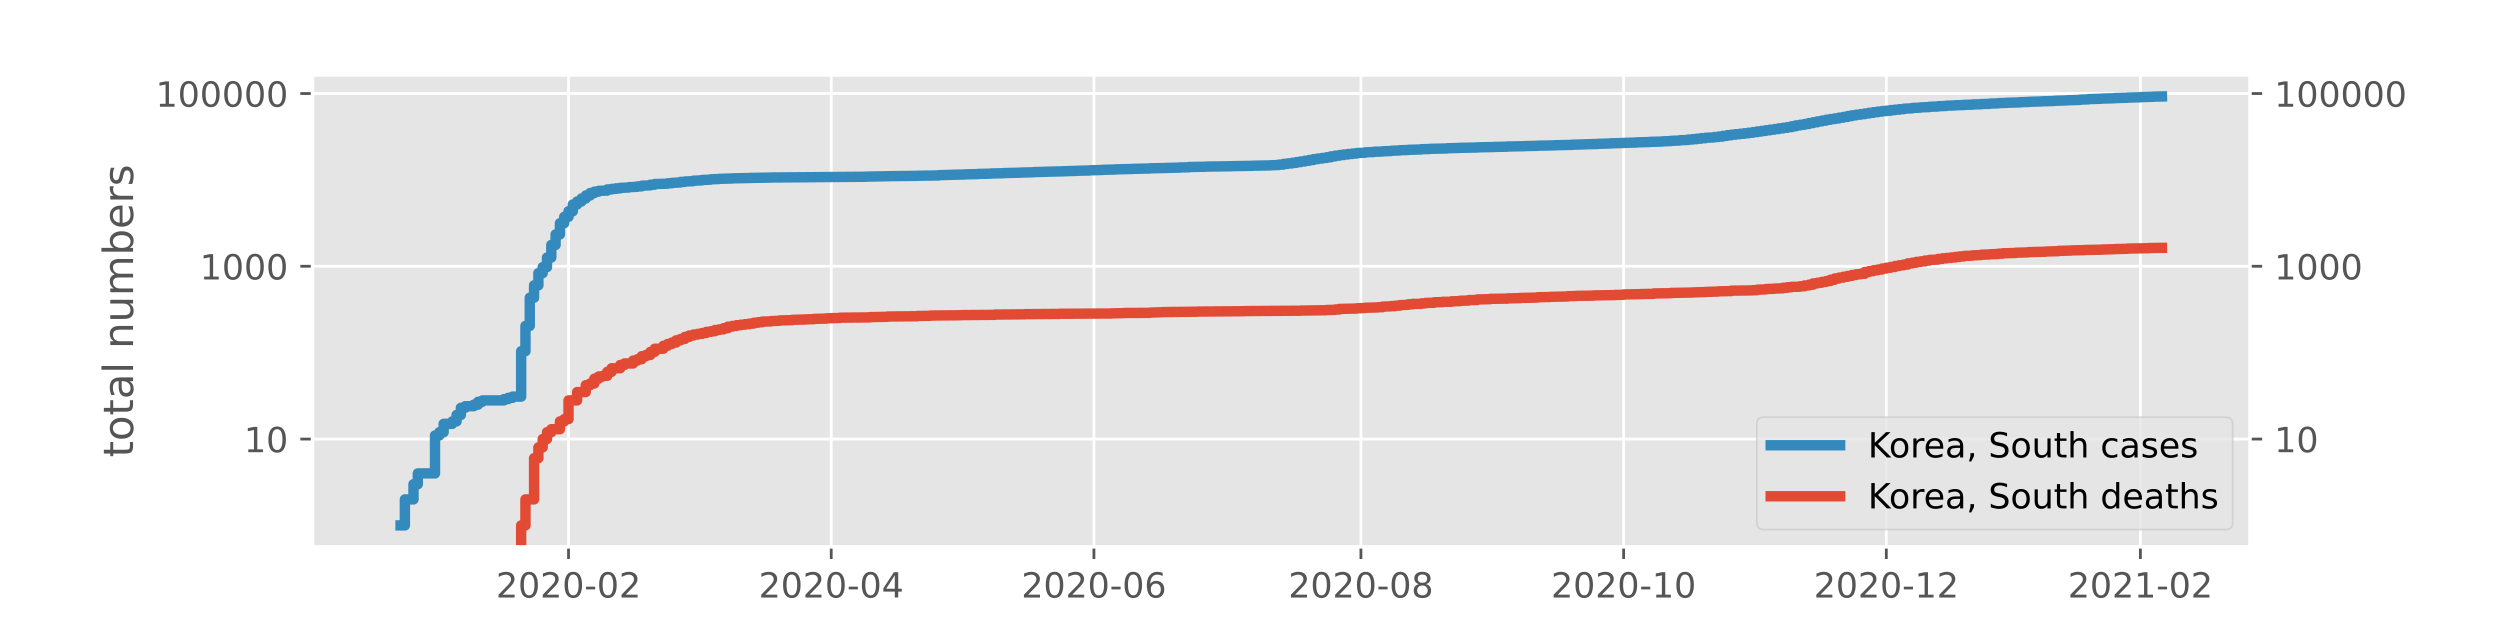
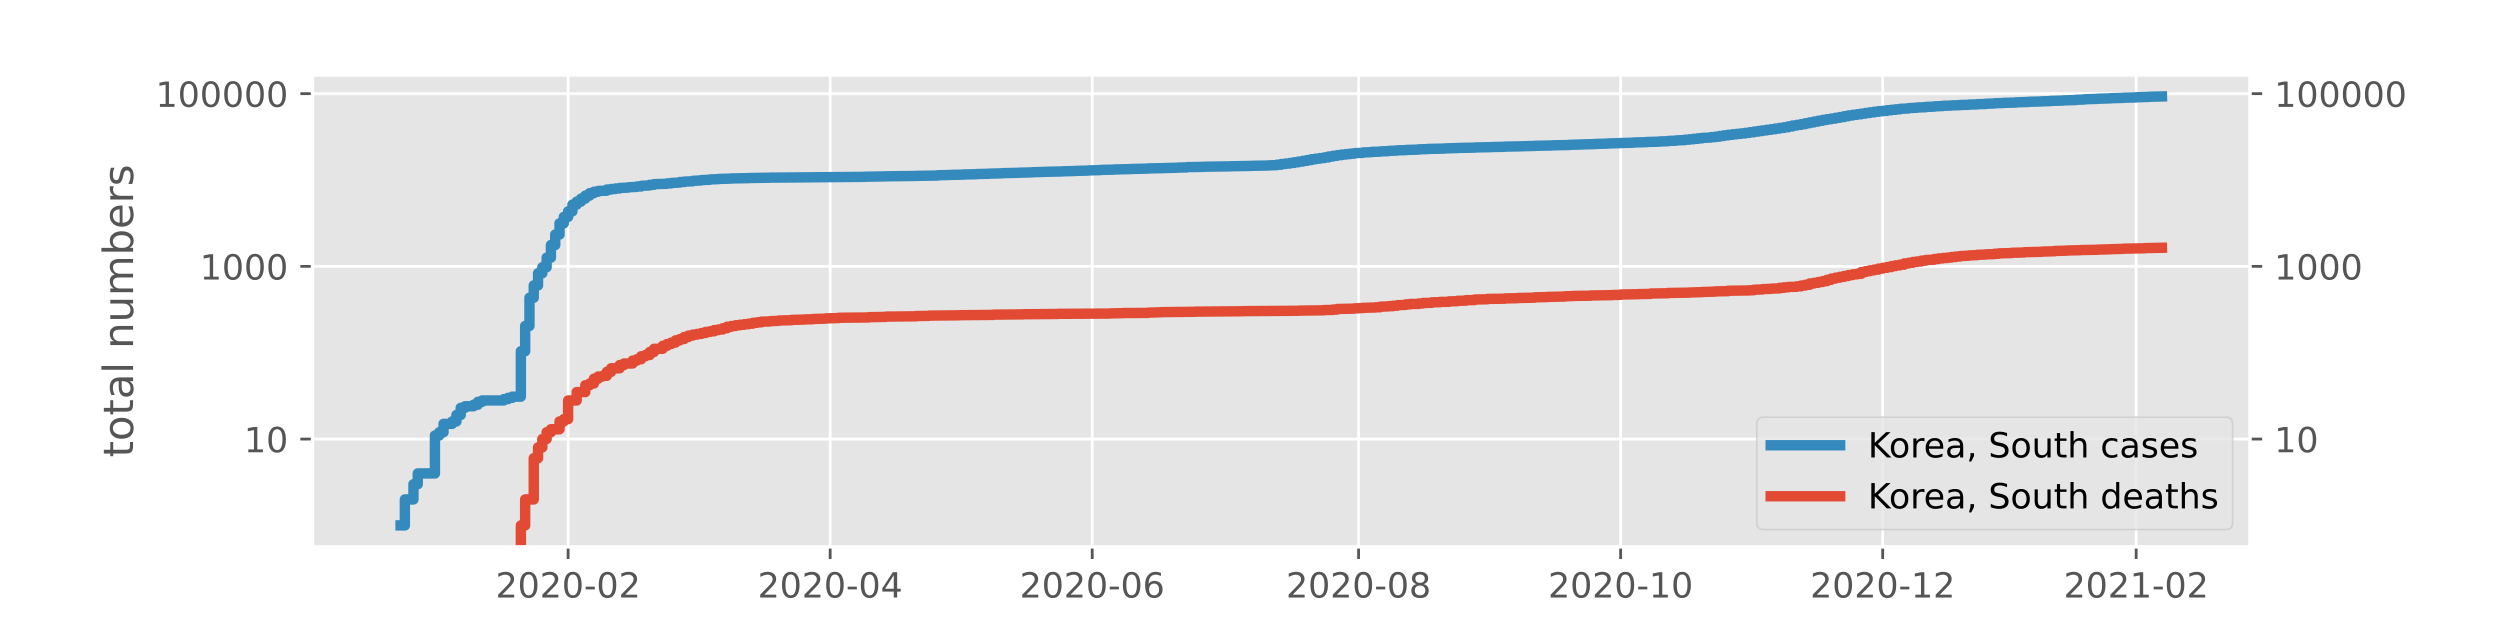
<svg xmlns="http://www.w3.org/2000/svg" xmlns:xlink="http://www.w3.org/1999/xlink" height="180pt" version="1.1" viewBox="0 0 720 180" width="720pt">
  <defs>
    <style type="text/css">*{stroke-linecap:butt;stroke-linejoin:round;}</style>
  </defs>
  <g id="figure_1">
    <g id="patch_1">
      <path d="M 0 180  L 720 180  L 720 0  L 0 0  z " style="fill:#ffffff;" />
    </g>
    <g id="axes_1">
      <g id="patch_2">
        <path d="M 90 157.5  L 648 157.5  L 648 21.6  L 90 21.6  z " style="fill:#e5e5e5;" />
      </g>
      <g id="matplotlib.axis_1">
        <g id="xtick_1">
          <g id="line2d_1">
-             <path clip-path="url(#pc616dcfa86)" d="M 163.734 157.5  L 163.734 21.6  " style="fill:none;stroke:#ffffff;stroke-linecap:square;stroke-width:0.8;" />
+             <path clip-path="url(#p82130aea81)" d="M 163.616 157.5  L 163.616 21.6  " style="fill:none;stroke:#ffffff;stroke-linecap:square;stroke-width:0.8;" />
          </g>
          <g id="line2d_2">
            <defs>
-               <path d="M 0 0  L 0 3.5  " id="m7e8b4477c7" style="stroke:#555555;stroke-width:0.8;" />
+               <path d="M 0 0  L 0 3.5  " id="m819697fede" style="stroke:#555555;stroke-width:0.8;" />
            </defs>
            <g>
-               <use style="fill:#555555;stroke:#555555;stroke-width:0.8;" x="163.734" xlink:href="#m7e8b4477c7" y="157.5" />
+               <use style="fill:#555555;stroke:#555555;stroke-width:0.8;" x="163.616" xlink:href="#m819697fede" y="157.5" />
            </g>
          </g>
          <g id="text_1">
-             <text style="fill:#555555;font-family:DejaVu Sans;font-size:10px;font-stretch:normal;font-style:normal;font-weight:normal;text-anchor:middle;" transform="rotate(-0, 163.7344, 172.0984)" x="163.734" y="172.098">2020-02</text>
+             <text style="fill:#555555;font-family:DejaVu Sans;font-size:10px;font-stretch:normal;font-style:normal;font-weight:normal;text-anchor:middle;" transform="rotate(-0, 163.6164, 172.0984)" x="163.616" y="172.098">2020-02</text>
          </g>
        </g>
        <g id="xtick_2">
          <g id="line2d_3">
-             <path clip-path="url(#pc616dcfa86)" d="M 239.391 157.5  L 239.391 21.6  " style="fill:none;stroke:#ffffff;stroke-linecap:square;stroke-width:0.8;" />
+             <path clip-path="url(#p82130aea81)" d="M 239.089 157.5  L 239.089 21.6  " style="fill:none;stroke:#ffffff;stroke-linecap:square;stroke-width:0.8;" />
          </g>
          <g id="line2d_4">
            <g>
-               <use style="fill:#555555;stroke:#555555;stroke-width:0.8;" x="239.391" xlink:href="#m7e8b4477c7" y="157.5" />
+               <use style="fill:#555555;stroke:#555555;stroke-width:0.8;" x="239.089" xlink:href="#m819697fede" y="157.5" />
            </g>
          </g>
          <g id="text_2">
-             <text style="fill:#555555;font-family:DejaVu Sans;font-size:10px;font-stretch:normal;font-style:normal;font-weight:normal;text-anchor:middle;" transform="rotate(-0, 239.3912, 172.0984)" x="239.391" y="172.098">2020-04</text>
+             <text style="fill:#555555;font-family:DejaVu Sans;font-size:10px;font-stretch:normal;font-style:normal;font-weight:normal;text-anchor:middle;" transform="rotate(-0, 239.0887, 172.0984)" x="239.089" y="172.098">2020-04</text>
          </g>
        </g>
        <g id="xtick_3">
          <g id="line2d_5">
-             <path clip-path="url(#pc616dcfa86)" d="M 315.048 157.5  L 315.048 21.6  " style="fill:none;stroke:#ffffff;stroke-linecap:square;stroke-width:0.8;" />
+             <path clip-path="url(#p82130aea81)" d="M 314.561 157.5  L 314.561 21.6  " style="fill:none;stroke:#ffffff;stroke-linecap:square;stroke-width:0.8;" />
          </g>
          <g id="line2d_6">
            <g>
-               <use style="fill:#555555;stroke:#555555;stroke-width:0.8;" x="315.048" xlink:href="#m7e8b4477c7" y="157.5" />
+               <use style="fill:#555555;stroke:#555555;stroke-width:0.8;" x="314.561" xlink:href="#m819697fede" y="157.5" />
            </g>
          </g>
          <g id="text_3">
-             <text style="fill:#555555;font-family:DejaVu Sans;font-size:10px;font-stretch:normal;font-style:normal;font-weight:normal;text-anchor:middle;" transform="rotate(-0, 315.048, 172.0984)" x="315.048" y="172.098">2020-06</text>
+             <text style="fill:#555555;font-family:DejaVu Sans;font-size:10px;font-stretch:normal;font-style:normal;font-weight:normal;text-anchor:middle;" transform="rotate(-0, 314.561, 172.0984)" x="314.561" y="172.098">2020-06</text>
          </g>
        </g>
        <g id="xtick_4">
          <g id="line2d_7">
-             <path clip-path="url(#pc616dcfa86)" d="M 391.945 157.5  L 391.945 21.6  " style="fill:none;stroke:#ffffff;stroke-linecap:square;stroke-width:0.8;" />
+             <path clip-path="url(#p82130aea81)" d="M 391.271 157.5  L 391.271 21.6  " style="fill:none;stroke:#ffffff;stroke-linecap:square;stroke-width:0.8;" />
          </g>
          <g id="line2d_8">
            <g>
-               <use style="fill:#555555;stroke:#555555;stroke-width:0.8;" x="391.945" xlink:href="#m7e8b4477c7" y="157.5" />
+               <use style="fill:#555555;stroke:#555555;stroke-width:0.8;" x="391.271" xlink:href="#m819697fede" y="157.5" />
            </g>
          </g>
          <g id="text_4">
-             <text style="fill:#555555;font-family:DejaVu Sans;font-size:10px;font-stretch:normal;font-style:normal;font-weight:normal;text-anchor:middle;" transform="rotate(-0, 391.9451, 172.0984)" x="391.945" y="172.098">2020-08</text>
+             <text style="fill:#555555;font-family:DejaVu Sans;font-size:10px;font-stretch:normal;font-style:normal;font-weight:normal;text-anchor:middle;" transform="rotate(-0, 391.2705, 172.0984)" x="391.271" y="172.098">2020-08</text>
          </g>
        </g>
        <g id="xtick_5">
          <g id="line2d_9">
-             <path clip-path="url(#pc616dcfa86)" d="M 467.602 157.5  L 467.602 21.6  " style="fill:none;stroke:#ffffff;stroke-linecap:square;stroke-width:0.8;" />
+             <path clip-path="url(#p82130aea81)" d="M 466.743 157.5  L 466.743 21.6  " style="fill:none;stroke:#ffffff;stroke-linecap:square;stroke-width:0.8;" />
          </g>
          <g id="line2d_10">
            <g>
-               <use style="fill:#555555;stroke:#555555;stroke-width:0.8;" x="467.602" xlink:href="#m7e8b4477c7" y="157.5" />
+               <use style="fill:#555555;stroke:#555555;stroke-width:0.8;" x="466.743" xlink:href="#m819697fede" y="157.5" />
            </g>
          </g>
          <g id="text_5">
-             <text style="fill:#555555;font-family:DejaVu Sans;font-size:10px;font-stretch:normal;font-style:normal;font-weight:normal;text-anchor:middle;" transform="rotate(-0, 467.6019, 172.0984)" x="467.602" y="172.098">2020-10</text>
+             <text style="fill:#555555;font-family:DejaVu Sans;font-size:10px;font-stretch:normal;font-style:normal;font-weight:normal;text-anchor:middle;" transform="rotate(-0, 466.7428, 172.0984)" x="466.743" y="172.098">2020-10</text>
          </g>
        </g>
        <g id="xtick_6">
          <g id="line2d_11">
-             <path clip-path="url(#pc616dcfa86)" d="M 543.259 157.5  L 543.259 21.6  " style="fill:none;stroke:#ffffff;stroke-linecap:square;stroke-width:0.8;" />
+             <path clip-path="url(#p82130aea81)" d="M 542.215 157.5  L 542.215 21.6  " style="fill:none;stroke:#ffffff;stroke-linecap:square;stroke-width:0.8;" />
          </g>
          <g id="line2d_12">
            <g>
-               <use style="fill:#555555;stroke:#555555;stroke-width:0.8;" x="543.259" xlink:href="#m7e8b4477c7" y="157.5" />
+               <use style="fill:#555555;stroke:#555555;stroke-width:0.8;" x="542.215" xlink:href="#m819697fede" y="157.5" />
            </g>
          </g>
          <g id="text_6">
-             <text style="fill:#555555;font-family:DejaVu Sans;font-size:10px;font-stretch:normal;font-style:normal;font-weight:normal;text-anchor:middle;" transform="rotate(-0, 543.2587, 172.0984)" x="543.259" y="172.098">2020-12</text>
+             <text style="fill:#555555;font-family:DejaVu Sans;font-size:10px;font-stretch:normal;font-style:normal;font-weight:normal;text-anchor:middle;" transform="rotate(-0, 542.2151, 172.0984)" x="542.215" y="172.098">2020-12</text>
          </g>
        </g>
        <g id="xtick_7">
          <g id="line2d_13">
-             <path clip-path="url(#pc616dcfa86)" d="M 616.435 157.5  L 616.435 21.6  " style="fill:none;stroke:#ffffff;stroke-linecap:square;stroke-width:0.8;" />
+             <path clip-path="url(#p82130aea81)" d="M 615.213 157.5  L 615.213 21.6  " style="fill:none;stroke:#ffffff;stroke-linecap:square;stroke-width:0.8;" />
          </g>
          <g id="line2d_14">
            <g>
-               <use style="fill:#555555;stroke:#555555;stroke-width:0.8;" x="616.435" xlink:href="#m7e8b4477c7" y="157.5" />
+               <use style="fill:#555555;stroke:#555555;stroke-width:0.8;" x="615.213" xlink:href="#m819697fede" y="157.5" />
            </g>
          </g>
          <g id="text_7">
-             <text style="fill:#555555;font-family:DejaVu Sans;font-size:10px;font-stretch:normal;font-style:normal;font-weight:normal;text-anchor:middle;" transform="rotate(-0, 616.435, 172.0984)" x="616.435" y="172.098">2021-02</text>
+             <text style="fill:#555555;font-family:DejaVu Sans;font-size:10px;font-stretch:normal;font-style:normal;font-weight:normal;text-anchor:middle;" transform="rotate(-0, 615.2129, 172.0984)" x="615.213" y="172.098">2021-02</text>
          </g>
        </g>
      </g>
      <g id="matplotlib.axis_2">
        <g id="ytick_1">
          <g id="line2d_15">
-             <path clip-path="url(#pc616dcfa86)" d="M 90 126.444  L 648 126.444  " style="fill:none;stroke:#ffffff;stroke-linecap:square;stroke-width:0.8;" />
+             <path clip-path="url(#p82130aea81)" d="M 90 126.453  L 648 126.453  " style="fill:none;stroke:#ffffff;stroke-linecap:square;stroke-width:0.8;" />
          </g>
          <g id="line2d_16">
            <defs>
-               <path d="M 0 0  L -3.5 0  " id="m5e02fee930" style="stroke:#555555;stroke-width:0.8;" />
+               <path d="M 0 0  L -3.5 0  " id="mba23f3f1dc" style="stroke:#555555;stroke-width:0.8;" />
            </defs>
            <g>
-               <use style="fill:#555555;stroke:#555555;stroke-width:0.8;" x="90" xlink:href="#m5e02fee930" y="126.444" />
+               <use style="fill:#555555;stroke:#555555;stroke-width:0.8;" x="90" xlink:href="#mba23f3f1dc" y="126.453" />
            </g>
          </g>
          <g id="line2d_17">
            <defs>
-               <path d="M 0 0  L 3.5 0  " id="m6aad19f8a7" style="stroke:#555555;stroke-width:0.8;" />
+               <path d="M 0 0  L 3.5 0  " id="maa4dfa8a44" style="stroke:#555555;stroke-width:0.8;" />
            </defs>
            <g>
-               <use style="fill:#555555;stroke:#555555;stroke-width:0.8;" x="648" xlink:href="#m6aad19f8a7" y="126.444" />
+               <use style="fill:#555555;stroke:#555555;stroke-width:0.8;" x="648" xlink:href="#maa4dfa8a44" y="126.453" />
            </g>
          </g>
          <g id="text_8">
-             <text style="fill:#555555;font-family:DejaVu Sans;font-size:10px;font-stretch:normal;font-style:normal;font-weight:normal;text-anchor:end;" transform="rotate(-0, 83, 130.2437)" x="83" y="130.244">10</text>
+             <text style="fill:#555555;font-family:DejaVu Sans;font-size:10px;font-stretch:normal;font-style:normal;font-weight:normal;text-anchor:end;" transform="rotate(-0, 83, 130.2518)" x="83" y="130.252">10</text>
          </g>
          <g id="text_9">
-             <text style="fill:#555555;font-family:DejaVu Sans;font-size:10px;font-stretch:normal;font-style:normal;font-weight:normal;text-anchor:start;" transform="rotate(-0, 655, 130.2437)" x="655" y="130.244">10</text>
+             <text style="fill:#555555;font-family:DejaVu Sans;font-size:10px;font-stretch:normal;font-style:normal;font-weight:normal;text-anchor:start;" transform="rotate(-0, 655, 130.2518)" x="655" y="130.252">10</text>
          </g>
        </g>
        <g id="ytick_2">
          <g id="line2d_18">
-             <path clip-path="url(#pc616dcfa86)" d="M 90 76.688  L 648 76.688  " style="fill:none;stroke:#ffffff;stroke-linecap:square;stroke-width:0.8;" />
+             <path clip-path="url(#p82130aea81)" d="M 90 76.712  L 648 76.712  " style="fill:none;stroke:#ffffff;stroke-linecap:square;stroke-width:0.8;" />
          </g>
          <g id="line2d_19">
            <g>
-               <use style="fill:#555555;stroke:#555555;stroke-width:0.8;" x="90" xlink:href="#m5e02fee930" y="76.688" />
+               <use style="fill:#555555;stroke:#555555;stroke-width:0.8;" x="90" xlink:href="#mba23f3f1dc" y="76.712" />
            </g>
          </g>
          <g id="line2d_20">
            <g>
-               <use style="fill:#555555;stroke:#555555;stroke-width:0.8;" x="648" xlink:href="#m6aad19f8a7" y="76.688" />
+               <use style="fill:#555555;stroke:#555555;stroke-width:0.8;" x="648" xlink:href="#maa4dfa8a44" y="76.712" />
            </g>
          </g>
          <g id="text_10">
-             <text style="fill:#555555;font-family:DejaVu Sans;font-size:10px;font-stretch:normal;font-style:normal;font-weight:normal;text-anchor:end;" transform="rotate(-0, 83, 80.48724)" x="83" y="80.487">1000</text>
+             <text style="fill:#555555;font-family:DejaVu Sans;font-size:10px;font-stretch:normal;font-style:normal;font-weight:normal;text-anchor:end;" transform="rotate(-0, 83, 80.51161)" x="83" y="80.512">1000</text>
          </g>
          <g id="text_11">
-             <text style="fill:#555555;font-family:DejaVu Sans;font-size:10px;font-stretch:normal;font-style:normal;font-weight:normal;text-anchor:start;" transform="rotate(-0, 655, 80.48724)" x="655" y="80.487">1000</text>
+             <text style="fill:#555555;font-family:DejaVu Sans;font-size:10px;font-stretch:normal;font-style:normal;font-weight:normal;text-anchor:start;" transform="rotate(-0, 655, 80.51161)" x="655" y="80.512">1000</text>
          </g>
        </g>
        <g id="ytick_3">
          <g id="line2d_21">
-             <path clip-path="url(#pc616dcfa86)" d="M 90 26.932  L 648 26.932  " style="fill:none;stroke:#ffffff;stroke-linecap:square;stroke-width:0.8;" />
+             <path clip-path="url(#p82130aea81)" d="M 90 26.972  L 648 26.972  " style="fill:none;stroke:#ffffff;stroke-linecap:square;stroke-width:0.8;" />
          </g>
          <g id="line2d_22">
            <g>
-               <use style="fill:#555555;stroke:#555555;stroke-width:0.8;" x="90" xlink:href="#m5e02fee930" y="26.932" />
+               <use style="fill:#555555;stroke:#555555;stroke-width:0.8;" x="90" xlink:href="#mba23f3f1dc" y="26.972" />
            </g>
          </g>
          <g id="line2d_23">
            <g>
-               <use style="fill:#555555;stroke:#555555;stroke-width:0.8;" x="648" xlink:href="#m6aad19f8a7" y="26.932" />
+               <use style="fill:#555555;stroke:#555555;stroke-width:0.8;" x="648" xlink:href="#maa4dfa8a44" y="26.972" />
            </g>
          </g>
          <g id="text_12">
-             <text style="fill:#555555;font-family:DejaVu Sans;font-size:10px;font-stretch:normal;font-style:normal;font-weight:normal;text-anchor:end;" transform="rotate(-0, 83, 30.73077)" x="83" y="30.731">100000</text>
+             <text style="fill:#555555;font-family:DejaVu Sans;font-size:10px;font-stretch:normal;font-style:normal;font-weight:normal;text-anchor:end;" transform="rotate(-0, 83, 30.77138)" x="83" y="30.771">100000</text>
          </g>
          <g id="text_13">
-             <text style="fill:#555555;font-family:DejaVu Sans;font-size:10px;font-stretch:normal;font-style:normal;font-weight:normal;text-anchor:start;" transform="rotate(-0, 655, 30.73077)" x="655" y="30.731">100000</text>
+             <text style="fill:#555555;font-family:DejaVu Sans;font-size:10px;font-stretch:normal;font-style:normal;font-weight:normal;text-anchor:start;" transform="rotate(-0, 655, 30.77138)" x="655" y="30.771">100000</text>
          </g>
        </g>
        <g id="text_14">
          <text style="fill:#555555;font-family:DejaVu Sans;font-size:12px;font-stretch:normal;font-style:normal;font-weight:normal;text-anchor:middle;" transform="rotate(-90, 38.32937, 89.55)" x="38.329" y="89.55">total numbers</text>
        </g>
      </g>
      <g id="line2d_24">
-         <path clip-path="url(#pc616dcfa86)" d="M 115.364 151.323  L 116.604 151.323  L 116.604 143.834  L 119.084 143.834  L 119.084 139.453  L 120.325 139.453  L 120.325 136.345  L 125.286 136.345  L 125.286 125.415  L 126.526 125.415  L 126.526 124.475  L 127.766 124.475  L 127.766 122.064  L 130.247 122.064  L 130.247 121.366  L 131.487 121.366  L 131.487 119.51  L 132.727 119.51  L 132.727 117.445  L 133.968 117.445  L 133.968 116.986  L 136.448 116.986  L 136.448 116.544  L 137.689 116.544  L 137.689 115.713  L 138.929 115.713  L 138.929 115.32  L 145.13 115.32  L 145.13 114.941  L 146.371 114.941  L 146.371 114.575  L 147.611 114.575  L 147.611 114.22  L 150.091 114.22  L 150.091 101.142  L 151.332 101.142  L 151.332 93.863  L 152.572 93.863  L 152.572 85.732  L 153.812 85.732  L 153.812 82.171  L 155.052 82.171  L 155.052 78.662  L 156.293 78.662  L 156.293 76.939  L 157.533 76.939  L 157.533 74.182  L 158.773 74.182  L 158.773 70.543  L 160.014 70.543  L 160.014 67.516  L 161.254 67.516  L 161.254 64.291  L 162.494 64.291  L 162.494 62.448  L 163.734 62.448  L 163.734 60.841  L 164.975 60.841  L 164.975 58.904  L 166.215 58.904  L 166.215 58.034  L 167.455 58.034  L 167.455 57.172  L 168.695 57.172  L 168.695 56.311  L 169.936 56.311  L 169.936 55.6  L 171.176 55.6  L 171.176 55.189  L 172.416 55.189  L 172.416 54.95  L 174.897 54.899  L 174.897 54.557  L 176.137 54.557  L 176.137 54.399  L 177.377 54.399  L 177.377 54.249  L 178.618 54.249  L 178.618 54.105  L 181.098 54.004  L 181.098 53.907  L 183.579 53.797  L 183.579 53.677  L 184.819 53.677  L 184.819 53.483  L 187.3 53.374  L 187.3 53.192  L 188.54 53.192  L 188.54 52.995  L 192.261 52.904  L 192.261 52.785  L 193.501 52.785  L 193.501 52.663  L 195.982 52.557  L 195.982 52.389  L 197.222 52.389  L 197.222 52.27  L 199.702 52.182  L 199.702 52.044  L 202.183 51.933  L 202.183 51.836  L 204.663 51.743  L 204.663 51.643  L 207.144 51.557  L 207.144 51.507  L 210.865 51.403  L 210.865 51.362  L 215.826 51.27  L 215.826 51.245  L 222.027 51.145  L 222.027 51.126  L 235.67 51.017  L 235.67 51.013  L 249.313 50.904  L 249.313 50.87  L 255.515 50.762  L 255.515 50.744  L 264.197 50.641  L 264.197 50.619  L 270.398 50.523  L 270.398 50.447  L 274.119 50.355  L 274.119 50.33  L 277.84 50.261  L 277.84 50.216  L 281.561 50.143  L 281.561 50.096  L 285.281 50.009  L 285.281 49.974  L 289.002 49.888  L 289.002 49.837  L 293.963 49.731  L 293.963 49.701  L 297.684 49.611  L 297.684 49.568  L 301.405 49.467  L 301.405 49.453  L 306.366 49.345  L 306.366 49.311  L 310.087 49.215  L 310.087 49.179  L 313.808 49.1  L 313.808 49.055  L 317.529 48.95  L 317.529 48.9  L 321.249 48.826  L 321.249 48.774  L 326.21 48.669  L 326.21 48.634  L 331.172 48.527  L 331.172 48.478  L 336.133 48.373  L 336.133 48.353  L 339.854 48.268  L 339.854 48.222  L 342.334 48.191  L 342.334 48.104  L 347.295 48.019  L 347.295 47.982  L 354.737 47.878  L 354.737 47.853  L 360.938 47.749  L 360.938 47.722  L 365.899 47.637  L 365.899 47.596  L 368.38 47.521  L 368.38 47.401  L 369.62 47.401  L 369.62 47.202  L 370.86 47.202  L 370.86 47.064  L 372.101 47.064  L 372.101 46.894  L 373.341 46.894  L 373.341 46.693  L 374.581 46.693  L 374.581 46.5  L 375.822 46.5  L 375.822 46.288  L 377.062 46.288  L 377.062 46.075  L 378.302 46.075  L 378.302 45.826  L 379.542 45.826  L 379.542 45.662  L 380.783 45.662  L 380.783 45.492  L 382.023 45.492  L 382.023 45.301  L 383.263 45.301  L 383.263 45.043  L 384.503 45.043  L 384.503 44.831  L 385.744 44.831  L 385.744 44.65  L 386.984 44.65  L 386.984 44.485  L 388.224 44.485  L 388.224 44.349  L 389.465 44.349  L 389.465 44.223  L 390.705 44.223  L 390.705 44.081  L 393.185 43.978  L 393.185 43.875  L 395.666 43.788  L 395.666 43.703  L 398.146 43.642  L 398.146 43.574  L 400.627 43.495  L 400.627 43.418  L 403.108 43.331  L 403.108 43.264  L 405.588 43.205  L 405.588 43.152  L 409.309 43.046  L 409.309 42.973  L 411.79 42.913  L 411.79 42.861  L 416.751 42.761  L 416.751 42.71  L 420.471 42.599  L 420.471 42.571  L 425.433 42.487  L 425.433 42.436  L 430.394 42.339  L 430.394 42.31  L 434.114 42.244  L 434.114 42.193  L 439.076 42.107  L 439.076 42.081  L 442.796 41.994  L 442.796 41.958  L 447.758 41.863  L 447.758 41.824  L 452.719 41.728  L 452.719 41.678  L 456.439 41.58  L 456.439 41.554  L 460.16 41.468  L 460.16 41.425  L 463.881 41.327  L 463.881 41.276  L 467.602 41.186  L 467.602 41.156  L 471.323 41.058  L 471.323 41  L 475.044 40.909  L 475.044 40.859  L 478.764 40.763  L 478.764 40.708  L 481.245 40.634  L 481.245 40.556  L 483.725 40.477  L 483.725 40.393  L 486.206 40.307  L 486.206 40.191  L 487.446 40.191  L 487.446 40.065  L 488.687 40.065  L 488.687 39.934  L 489.927 39.934  L 489.927 39.796  L 491.167 39.796  L 491.167 39.679  L 493.648 39.584  L 493.648 39.463  L 494.888 39.463  L 494.888 39.332  L 496.128 39.332  L 496.128 39.136  L 497.369 39.136  L 497.369 38.947  L 498.609 38.947  L 498.609 38.788  L 499.849 38.788  L 499.849 38.644  L 501.089 38.644  L 501.089 38.524  L 502.33 38.524  L 502.33 38.382  L 503.57 38.382  L 503.57 38.224  L 504.81 38.224  L 504.81 38.059  L 506.05 38.059  L 506.05 37.871  L 507.291 37.871  L 507.291 37.699  L 508.531 37.699  L 508.531 37.516  L 509.771 37.516  L 509.771 37.34  L 511.012 37.34  L 511.012 37.173  L 512.252 37.173  L 512.252 36.986  L 513.492 36.986  L 513.492 36.805  L 514.732 36.805  L 514.732 36.621  L 515.973 36.621  L 515.973 36.373  L 517.213 36.373  L 517.213 36.109  L 518.453 36.109  L 518.453 35.929  L 519.693 35.929  L 519.693 35.713  L 520.934 35.713  L 520.934 35.453  L 522.174 35.453  L 522.174 35.216  L 523.414 35.216  L 523.414 34.971  L 524.655 34.971  L 524.655 34.734  L 525.895 34.734  L 525.895 34.493  L 527.135 34.493  L 527.135 34.294  L 528.375 34.294  L 528.375 34.11  L 529.616 34.11  L 529.616 33.883  L 530.856 33.883  L 530.856 33.683  L 532.096 33.683  L 532.096 33.436  L 533.337 33.436  L 533.337 33.215  L 534.577 33.215  L 534.577 33.029  L 535.817 33.029  L 535.817 32.877  L 537.057 32.877  L 537.057 32.683  L 538.298 32.683  L 538.298 32.492  L 539.538 32.492  L 539.538 32.318  L 540.778 32.318  L 540.778 32.137  L 542.018 32.137  L 542.018 31.994  L 543.259 31.994  L 543.259 31.882  L 544.499 31.882  L 544.499 31.709  L 545.739 31.709  L 545.739 31.589  L 546.98 31.589  L 546.98 31.451  L 548.22 31.451  L 548.22 31.309  L 550.7 31.201  L 550.7 31.099  L 553.181 30.993  L 553.181 30.923  L 555.661 30.839  L 555.661 30.753  L 558.142 30.673  L 558.142 30.595  L 560.623 30.508  L 560.623 30.43  L 563.103 30.372  L 563.103 30.315  L 565.584 30.255  L 565.584 30.197  L 568.064 30.147  L 568.064 30.084  L 570.545 30.028  L 570.545 29.965  L 573.025 29.914  L 573.025 29.836  L 575.506 29.766  L 575.506 29.7  L 577.986 29.637  L 577.986 29.588  L 581.707 29.5  L 581.707 29.436  L 584.188 29.375  L 584.188 29.325  L 587.909 29.222  L 587.909 29.184  L 591.629 29.085  L 591.629 29.019  L 595.35 28.919  L 595.35 28.877  L 599.071 28.774  L 599.071 28.694  L 601.552 28.616  L 601.552 28.545  L 605.273 28.437  L 605.273 28.396  L 608.993 28.298  L 608.993 28.25  L 612.714 28.152  L 612.714 28.109  L 616.435 28.025  L 616.435 27.972  L 620.156 27.875  L 620.156 27.826  L 622.636 27.777  L 622.636 27.777  " style="fill:none;stroke:#348abd;stroke-linecap:square;stroke-width:3;" />
+         <path clip-path="url(#p82130aea81)" d="M 115.364 151.323  L 116.601 151.323  L 116.601 143.836  L 119.075 143.836  L 119.075 139.457  L 120.313 139.457  L 120.313 136.349  L 125.262 136.349  L 125.262 125.423  L 126.499 125.423  L 126.499 124.483  L 127.736 124.483  L 127.736 122.073  L 130.211 122.073  L 130.211 121.376  L 131.448 121.376  L 131.448 119.52  L 132.685 119.52  L 132.685 117.456  L 133.922 117.456  L 133.922 116.997  L 136.397 116.997  L 136.397 116.556  L 137.634 116.556  L 137.634 115.725  L 138.871 115.725  L 138.871 115.332  L 145.058 115.332  L 145.058 114.953  L 146.295 114.953  L 146.295 114.587  L 147.532 114.587  L 147.532 114.232  L 150.007 114.232  L 150.007 101.159  L 151.244 101.159  L 151.244 93.882  L 152.481 93.882  L 152.481 85.753  L 153.718 85.753  L 153.718 82.194  L 154.956 82.194  L 154.956 78.686  L 156.193 78.686  L 156.193 76.964  L 157.43 76.964  L 157.43 74.208  L 158.667 74.208  L 158.667 70.57  L 159.905 70.57  L 159.905 67.544  L 161.142 67.544  L 161.142 64.319  L 162.379 64.319  L 162.379 62.477  L 163.616 62.477  L 163.616 60.87  L 164.854 60.87  L 164.854 58.934  L 166.091 58.934  L 166.091 58.064  L 167.328 58.064  L 167.328 57.202  L 168.565 57.202  L 168.565 56.342  L 169.803 56.342  L 169.803 55.632  L 171.04 55.632  L 171.04 55.221  L 172.277 55.221  L 172.277 54.981  L 174.752 54.931  L 174.752 54.588  L 175.989 54.588  L 175.989 54.431  L 177.226 54.431  L 177.226 54.281  L 178.463 54.281  L 178.463 54.137  L 180.938 54.036  L 180.938 53.938  L 183.412 53.829  L 183.412 53.709  L 184.65 53.709  L 184.65 53.515  L 187.124 53.406  L 187.124 53.224  L 188.361 53.224  L 188.361 53.027  L 192.073 52.936  L 192.073 52.817  L 193.31 52.817  L 193.31 52.695  L 195.785 52.589  L 195.785 52.421  L 197.022 52.421  L 197.022 52.302  L 199.497 52.215  L 199.497 52.076  L 201.971 51.965  L 201.971 51.868  L 204.446 51.776  L 204.446 51.675  L 206.92 51.589  L 206.92 51.54  L 210.632 51.435  L 210.632 51.395  L 215.581 51.303  L 215.581 51.277  L 221.767 51.177  L 221.767 51.159  L 235.377 51.05  L 235.377 51.046  L 248.987 50.937  L 248.987 50.903  L 255.173 50.795  L 255.173 50.777  L 263.834 50.674  L 263.834 50.652  L 270.02 50.556  L 270.02 50.48  L 273.732 50.388  L 273.732 50.363  L 277.443 50.294  L 277.443 50.249  L 281.155 50.176  L 281.155 50.129  L 284.867 50.042  L 284.867 50.007  L 288.579 49.921  L 288.579 49.87  L 293.528 49.765  L 293.528 49.734  L 297.239 49.644  L 297.239 49.601  L 300.951 49.501  L 300.951 49.486  L 305.9 49.378  L 305.9 49.344  L 309.612 49.248  L 309.612 49.212  L 313.324 49.134  L 313.324 49.089  L 317.035 48.984  L 317.035 48.933  L 320.747 48.859  L 320.747 48.808  L 325.696 48.703  L 325.696 48.667  L 330.645 48.56  L 330.645 48.512  L 335.594 48.407  L 335.594 48.386  L 339.306 48.302  L 339.306 48.256  L 341.78 48.224  L 341.78 48.137  L 346.729 48.053  L 346.729 48.016  L 354.153 47.912  L 354.153 47.887  L 360.339 47.783  L 360.339 47.756  L 365.288 47.671  L 365.288 47.63  L 367.763 47.555  L 367.763 47.435  L 369 47.435  L 369 47.236  L 370.237 47.236  L 370.237 47.098  L 371.475 47.098  L 371.475 46.928  L 372.712 46.928  L 372.712 46.727  L 373.949 46.727  L 373.949 46.535  L 375.186 46.535  L 375.186 46.323  L 376.424 46.323  L 376.424 46.11  L 377.661 46.11  L 377.661 45.86  L 378.898 45.86  L 378.898 45.697  L 380.135 45.697  L 380.135 45.527  L 381.373 45.527  L 381.373 45.336  L 382.61 45.336  L 382.61 45.078  L 383.847 45.078  L 383.847 44.866  L 385.084 44.866  L 385.084 44.685  L 386.322 44.685  L 386.322 44.519  L 387.559 44.519  L 387.559 44.384  L 388.796 44.384  L 388.796 44.258  L 390.033 44.258  L 390.033 44.116  L 392.508 44.013  L 392.508 43.91  L 394.982 43.824  L 394.982 43.738  L 397.457 43.677  L 397.457 43.609  L 399.931 43.53  L 399.931 43.453  L 402.406 43.366  L 402.406 43.299  L 404.88 43.24  L 404.88 43.187  L 408.592 43.082  L 408.592 43.008  L 411.067 42.948  L 411.067 42.896  L 416.016 42.796  L 416.016 42.745  L 419.727 42.634  L 419.727 42.606  L 424.676 42.523  L 424.676 42.471  L 429.625 42.374  L 429.625 42.346  L 433.337 42.279  L 433.337 42.229  L 438.286 42.143  L 438.286 42.117  L 441.998 42.03  L 441.998 41.994  L 446.947 41.899  L 446.947 41.86  L 451.896 41.764  L 451.896 41.713  L 455.608 41.616  L 455.608 41.59  L 459.319 41.504  L 459.319 41.461  L 463.031 41.363  L 463.031 41.312  L 466.743 41.222  L 466.743 41.192  L 470.455 41.094  L 470.455 41.036  L 474.166 40.945  L 474.166 40.895  L 477.878 40.799  L 477.878 40.744  L 480.353 40.67  L 480.353 40.592  L 482.827 40.513  L 482.827 40.429  L 485.302 40.343  L 485.302 40.227  L 486.539 40.227  L 486.539 40.102  L 487.776 40.102  L 487.776 39.97  L 489.013 39.97  L 489.013 39.832  L 490.251 39.832  L 490.251 39.715  L 492.725 39.621  L 492.725 39.5  L 493.962 39.5  L 493.962 39.369  L 495.2 39.369  L 495.2 39.172  L 496.437 39.172  L 496.437 38.984  L 497.674 38.984  L 497.674 38.825  L 498.911 38.825  L 498.911 38.68  L 500.149 38.68  L 500.149 38.561  L 501.386 38.561  L 501.386 38.419  L 502.623 38.419  L 502.623 38.261  L 503.86 38.261  L 503.86 38.096  L 505.098 38.096  L 505.098 37.908  L 506.335 37.908  L 506.335 37.736  L 507.572 37.736  L 507.572 37.553  L 508.809 37.553  L 508.809 37.377  L 510.047 37.377  L 510.047 37.211  L 511.284 37.211  L 511.284 37.023  L 512.521 37.023  L 512.521 36.843  L 513.758 36.843  L 513.758 36.659  L 514.996 36.659  L 514.996 36.41  L 516.233 36.41  L 516.233 36.147  L 517.47 36.147  L 517.47 35.967  L 518.707 35.967  L 518.707 35.751  L 519.945 35.751  L 519.945 35.491  L 521.182 35.491  L 521.182 35.254  L 522.419 35.254  L 522.419 35.009  L 523.656 35.009  L 523.656 34.772  L 524.894 34.772  L 524.894 34.531  L 526.131 34.531  L 526.131 34.332  L 527.368 34.332  L 527.368 34.148  L 528.605 34.148  L 528.605 33.922  L 529.843 33.922  L 529.843 33.721  L 531.08 33.721  L 531.08 33.475  L 532.317 33.475  L 532.317 33.254  L 533.554 33.254  L 533.554 33.068  L 534.792 33.068  L 534.792 32.915  L 536.029 32.915  L 536.029 32.722  L 537.266 32.722  L 537.266 32.531  L 538.503 32.531  L 538.503 32.357  L 539.741 32.357  L 539.741 32.176  L 540.978 32.176  L 540.978 32.033  L 542.215 32.033  L 542.215 31.921  L 543.452 31.921  L 543.452 31.748  L 544.69 31.748  L 544.69 31.629  L 545.927 31.629  L 545.927 31.49  L 547.164 31.49  L 547.164 31.348  L 549.639 31.24  L 549.639 31.138  L 552.113 31.033  L 552.113 30.962  L 554.588 30.879  L 554.588 30.792  L 557.062 30.713  L 557.062 30.635  L 559.537 30.547  L 559.537 30.469  L 562.011 30.412  L 562.011 30.354  L 564.486 30.295  L 564.486 30.236  L 566.96 30.186  L 566.96 30.124  L 569.435 30.067  L 569.435 30.005  L 571.909 29.954  L 571.909 29.876  L 574.384 29.806  L 574.384 29.74  L 576.858 29.677  L 576.858 29.627  L 580.57 29.54  L 580.57 29.476  L 584.282 29.365  L 584.282 29.312  L 587.993 29.224  L 587.993 29.183  L 590.468 29.125  L 590.468 29.059  L 594.18 28.959  L 594.18 28.917  L 597.891 28.814  L 597.891 28.734  L 600.366 28.656  L 600.366 28.585  L 604.078 28.477  L 604.078 28.436  L 607.789 28.338  L 607.789 28.29  L 611.501 28.192  L 611.501 28.149  L 615.213 28.066  L 615.213 28.013  L 618.925 27.915  L 618.925 27.866  L 622.636 27.777  L 622.636 27.777  " style="fill:none;stroke:#348abd;stroke-linecap:square;stroke-width:3;" />
      </g>
      <g id="line2d_25">
-         <path clip-path="url(#pc616dcfa86)" d="M 150.091 181  L 150.091 151.323  L 151.332 151.323  L 151.332 143.834  L 153.812 143.834  L 153.812 131.964  L 155.052 131.964  L 155.052 128.855  L 156.293 128.855  L 156.293 126.444  L 157.533 126.444  L 157.533 124.475  L 158.773 124.475  L 158.773 123.61  L 161.254 123.61  L 161.254 121.366  L 162.494 121.366  L 162.494 120.711  L 163.734 120.711  L 163.734 115.32  L 166.215 115.32  L 166.215 112.909  L 168.695 112.909  L 168.695 110.939  L 169.936 110.939  L 169.936 110.437  L 171.176 110.437  L 171.176 109.055  L 172.416 109.055  L 172.416 108.426  L 173.657 108.426  L 173.657 108.224  L 174.897 108.224  L 174.897 107.085  L 176.137 107.085  L 176.137 106.056  L 178.618 106.056  L 178.618 105.116  L 179.858 105.116  L 179.858 104.675  L 182.339 104.675  L 182.339 103.843  L 183.579 103.843  L 183.579 103.45  L 184.819 103.45  L 184.819 102.585  L 186.059 102.585  L 186.059 102.235  L 187.3 102.235  L 187.3 101.352  L 188.54 101.352  L 188.54 100.439  L 191.02 100.439  L 191.02 99.596  L 192.261 99.596  L 192.261 99.069  L 193.501 99.069  L 193.501 98.649  L 194.741 98.649  L 194.741 98.008  L 195.982 98.008  L 195.982 97.626  L 197.222 97.626  L 197.222 97.042  L 198.462 97.042  L 198.462 96.624  L 199.702 96.624  L 199.702 96.354  L 200.943 96.354  L 200.943 96.156  L 202.183 96.156  L 202.183 95.897  L 203.423 95.897  L 203.423 95.582  L 204.663 95.582  L 204.663 95.397  L 205.904 95.397  L 205.904 95.037  L 207.144 95.037  L 207.144 94.861  L 208.384 94.861  L 208.384 94.518  L 209.625 94.518  L 209.625 94.077  L 210.865 94.077  L 210.865 93.863  L 212.105 93.863  L 212.105 93.653  L 213.345 93.653  L 213.345 93.499  L 214.586 93.499  L 214.586 93.346  L 215.826 93.346  L 215.826 93.196  L 217.066 93.196  L 217.066 92.95  L 218.307 92.95  L 218.307 92.805  L 219.547 92.805  L 219.547 92.614  L 222.027 92.567  L 222.027 92.474  L 224.508 92.381  L 224.508 92.289  L 228.229 92.198  L 228.229 92.107  L 231.95 92.018  L 231.95 91.973  L 234.43 91.929  L 234.43 91.84  L 238.151 91.753  L 238.151 91.666  L 241.872 91.58  L 241.872 91.495  L 250.554 91.41  L 250.554 91.326  L 255.515 91.242  L 255.515 91.16  L 264.197 91.077  L 264.197 90.996  L 267.918 90.955  L 267.918 90.875  L 276.599 90.795  L 276.599 90.755  L 286.522 90.676  L 286.522 90.597  L 295.204 90.519  L 295.204 90.48  L 305.126 90.403  L 305.126 90.365  L 320.009 90.288  L 320.009 90.251  L 323.73 90.175  L 323.73 90.137  L 331.172 90.1  L 331.172 90.025  L 334.892 89.915  L 334.892 89.878  L 344.815 89.769  L 344.815 89.732  L 358.458 89.625  L 358.458 89.589  L 374.581 89.482  L 374.581 89.447  L 382.023 89.342  L 382.023 89.273  L 384.503 89.238  L 384.503 89.135  L 385.744 89.135  L 385.744 88.965  L 390.705 88.865  L 390.705 88.798  L 393.185 88.699  L 393.185 88.634  L 396.906 88.536  L 396.906 88.472  L 398.146 88.472  L 398.146 88.312  L 400.627 88.218  L 400.627 88.155  L 401.867 88.155  L 401.867 88.031  L 403.108 88.031  L 403.108 87.878  L 405.588 87.787  L 405.588 87.637  L 406.828 87.637  L 406.828 87.518  L 409.309 87.518  L 409.309 87.372  L 410.549 87.372  L 410.549 87.228  L 413.03 87.199  L 413.03 87.057  L 415.51 87.001  L 415.51 86.917  L 417.991 86.917  L 417.991 86.779  L 420.471 86.724  L 420.471 86.615  L 422.952 86.561  L 422.952 86.427  L 425.433 86.401  L 425.433 86.243  L 429.153 86.164  L 429.153 86.061  L 434.114 86.01  L 434.114 85.933  L 437.835 85.857  L 437.835 85.807  L 442.796 85.707  L 442.796 85.608  L 446.517 85.534  L 446.517 85.485  L 451.478 85.388  L 451.478 85.315  L 453.959 85.244  L 453.959 85.196  L 458.92 85.149  L 458.92 85.078  L 465.121 84.984  L 465.121 84.938  L 467.602 84.892  L 467.602 84.8  L 472.563 84.709  L 472.563 84.686  L 476.284 84.618  L 476.284 84.506  L 481.245 84.44  L 481.245 84.351  L 487.446 84.264  L 487.446 84.22  L 491.167 84.112  L 491.167 84.07  L 494.888 83.963  L 494.888 83.9  L 498.609 83.837  L 498.609 83.712  L 504.81 83.629  L 504.81 83.568  L 506.05 83.568  L 506.05 83.426  L 508.531 83.346  L 508.531 83.246  L 511.012 83.167  L 511.012 83.108  L 513.492 83.03  L 513.492 82.876  L 514.732 82.876  L 514.732 82.724  L 515.973 82.724  L 515.973 82.611  L 518.453 82.574  L 518.453 82.444  L 519.693 82.444  L 519.693 82.207  L 520.934 82.207  L 520.934 81.993  L 522.174 81.993  L 522.174 81.612  L 523.414 81.612  L 523.414 81.426  L 524.655 81.426  L 524.655 81.194  L 525.895 81.194  L 525.895 80.951  L 527.135 80.951  L 527.135 80.573  L 528.375 80.573  L 528.375 80.207  L 529.616 80.207  L 529.616 79.956  L 530.856 79.956  L 530.856 79.71  L 532.096 79.71  L 532.096 79.47  L 533.337 79.47  L 533.337 79.194  L 534.577 79.194  L 534.577 78.991  L 535.817 78.991  L 535.817 78.845  L 537.057 78.845  L 537.057 78.33  L 538.298 78.33  L 538.298 78.081  L 539.538 78.081  L 539.538 77.826  L 540.778 77.826  L 540.778 77.624  L 542.018 77.624  L 542.018 77.334  L 543.259 77.334  L 543.259 77.107  L 544.499 77.107  L 544.499 76.895  L 545.739 76.895  L 545.739 76.613  L 546.98 76.613  L 546.98 76.4  L 548.22 76.4  L 548.22 76.202  L 549.46 76.202  L 549.46 75.846  L 550.7 75.846  L 550.7 75.658  L 551.941 75.658  L 551.941 75.415  L 553.181 75.415  L 553.181 75.272  L 554.421 75.272  L 554.421 75.038  L 555.661 75.038  L 555.661 74.854  L 558.142 74.763  L 558.142 74.566  L 559.382 74.566  L 559.382 74.399  L 560.623 74.399  L 560.623 74.286  L 561.863 74.286  L 561.863 74.157  L 563.103 74.157  L 563.103 73.996  L 564.343 73.996  L 564.343 73.853  L 565.584 73.853  L 565.584 73.721  L 568.064 73.623  L 568.064 73.55  L 570.545 73.454  L 570.545 73.366  L 573.025 73.279  L 573.025 73.224  L 575.506 73.161  L 575.506 73.06  L 576.746 73.06  L 576.746 72.945  L 580.467 72.861  L 580.467 72.786  L 584.188 72.688  L 584.188 72.607  L 589.149 72.496  L 589.149 72.438  L 592.87 72.336  L 592.87 72.257  L 596.591 72.15  L 596.591 72.114  L 600.311 72.037  L 600.311 71.995  L 605.273 71.904  L 605.273 71.87  L 608.993 71.773  L 608.993 71.739  L 612.714 71.644  L 612.714 71.59  L 618.916 71.482  L 618.916 71.429  L 622.636 71.383  L 622.636 71.383  " style="fill:none;stroke:#e24a33;stroke-linecap:square;stroke-width:3;" />
+         <path clip-path="url(#p82130aea81)" d="M 150.007 181  L 150.007 151.323  L 151.244 151.323  L 151.244 143.836  L 153.718 143.836  L 153.718 131.97  L 154.956 131.97  L 154.956 128.863  L 156.193 128.863  L 156.193 126.453  L 157.43 126.453  L 157.43 124.483  L 158.667 124.483  L 158.667 123.619  L 161.142 123.619  L 161.142 121.376  L 162.379 121.376  L 162.379 120.721  L 163.616 120.721  L 163.616 115.332  L 166.091 115.332  L 166.091 112.922  L 168.565 112.922  L 168.565 110.952  L 169.803 110.952  L 169.803 110.45  L 171.04 110.45  L 171.04 109.069  L 172.277 109.069  L 172.277 108.44  L 173.514 108.44  L 173.514 108.238  L 174.752 108.238  L 174.752 107.1  L 175.989 107.1  L 175.989 106.07  L 178.463 106.07  L 178.463 105.131  L 179.701 105.131  L 179.701 104.69  L 182.175 104.69  L 182.175 103.858  L 183.412 103.858  L 183.412 103.466  L 184.65 103.466  L 184.65 102.601  L 185.887 102.601  L 185.887 102.251  L 187.124 102.251  L 187.124 101.369  L 188.361 101.369  L 188.361 100.455  L 190.836 100.455  L 190.836 99.613  L 192.073 99.613  L 192.073 99.086  L 193.31 99.086  L 193.31 98.666  L 194.548 98.666  L 194.548 98.026  L 195.785 98.026  L 195.785 97.644  L 197.022 97.644  L 197.022 97.06  L 198.259 97.06  L 198.259 96.642  L 199.497 96.642  L 199.497 96.372  L 200.734 96.372  L 200.734 96.174  L 201.971 96.174  L 201.971 95.915  L 203.208 95.915  L 203.208 95.6  L 204.446 95.6  L 204.446 95.415  L 205.683 95.415  L 205.683 95.055  L 206.92 95.055  L 206.92 94.88  L 208.157 94.88  L 208.157 94.537  L 209.395 94.537  L 209.395 94.096  L 210.632 94.096  L 210.632 93.882  L 211.869 93.882  L 211.869 93.672  L 213.106 93.672  L 213.106 93.518  L 214.344 93.518  L 214.344 93.365  L 215.581 93.365  L 215.581 93.215  L 216.818 93.215  L 216.818 92.969  L 218.055 92.969  L 218.055 92.824  L 219.293 92.824  L 219.293 92.633  L 221.767 92.586  L 221.767 92.493  L 224.242 92.4  L 224.242 92.308  L 227.953 92.217  L 227.953 92.127  L 231.665 92.037  L 231.665 91.992  L 234.14 91.948  L 234.14 91.86  L 237.851 91.772  L 237.851 91.686  L 241.563 91.6  L 241.563 91.514  L 250.224 91.43  L 250.224 91.345  L 255.173 91.262  L 255.173 91.179  L 263.834 91.097  L 263.834 91.016  L 267.545 90.975  L 267.545 90.895  L 276.206 90.815  L 276.206 90.775  L 286.104 90.696  L 286.104 90.617  L 294.765 90.539  L 294.765 90.5  L 304.663 90.423  L 304.663 90.385  L 319.51 90.308  L 319.51 90.27  L 323.222 90.195  L 323.222 90.157  L 330.645 90.12  L 330.645 90.045  L 334.357 89.935  L 334.357 89.898  L 344.255 89.789  L 344.255 89.753  L 357.865 89.645  L 357.865 89.609  L 373.949 89.503  L 373.949 89.467  L 381.373 89.362  L 381.373 89.293  L 383.847 89.258  L 383.847 89.155  L 385.084 89.155  L 385.084 88.986  L 390.033 88.885  L 390.033 88.819  L 392.508 88.72  L 392.508 88.654  L 396.22 88.557  L 396.22 88.492  L 397.457 88.492  L 397.457 88.333  L 399.931 88.238  L 399.931 88.176  L 401.169 88.176  L 401.169 88.051  L 402.406 88.051  L 402.406 87.898  L 404.88 87.807  L 404.88 87.658  L 406.118 87.658  L 406.118 87.539  L 408.592 87.539  L 408.592 87.393  L 409.829 87.393  L 409.829 87.249  L 412.304 87.22  L 412.304 87.078  L 414.778 87.022  L 414.778 86.938  L 417.253 86.938  L 417.253 86.8  L 419.727 86.745  L 419.727 86.636  L 422.202 86.582  L 422.202 86.448  L 424.676 86.422  L 424.676 86.264  L 428.388 86.186  L 428.388 86.082  L 433.337 86.031  L 433.337 85.954  L 437.049 85.878  L 437.049 85.828  L 441.998 85.728  L 441.998 85.629  L 445.71 85.555  L 445.71 85.506  L 450.659 85.409  L 450.659 85.337  L 453.133 85.265  L 453.133 85.218  L 458.082 85.17  L 458.082 85.1  L 464.268 85.006  L 464.268 84.96  L 466.743 84.913  L 466.743 84.821  L 471.692 84.73  L 471.692 84.708  L 475.404 84.64  L 475.404 84.528  L 480.353 84.461  L 480.353 84.373  L 486.539 84.286  L 486.539 84.242  L 490.251 84.134  L 490.251 84.092  L 493.962 83.985  L 493.962 83.922  L 497.674 83.859  L 497.674 83.734  L 503.86 83.652  L 503.86 83.59  L 505.098 83.59  L 505.098 83.448  L 507.572 83.368  L 507.572 83.268  L 510.047 83.189  L 510.047 83.13  L 512.521 83.052  L 512.521 82.898  L 513.758 82.898  L 513.758 82.746  L 514.996 82.746  L 514.996 82.633  L 517.47 82.596  L 517.47 82.466  L 518.707 82.466  L 518.707 82.23  L 519.945 82.23  L 519.945 82.016  L 521.182 82.016  L 521.182 81.634  L 522.419 81.634  L 522.419 81.449  L 523.656 81.449  L 523.656 81.217  L 524.894 81.217  L 524.894 80.974  L 526.131 80.974  L 526.131 80.596  L 527.368 80.596  L 527.368 80.231  L 528.605 80.231  L 528.605 79.979  L 529.843 79.979  L 529.843 79.734  L 531.08 79.734  L 531.08 79.493  L 532.317 79.493  L 532.317 79.217  L 533.554 79.217  L 533.554 79.015  L 534.792 79.015  L 534.792 78.869  L 536.029 78.869  L 536.029 78.354  L 537.266 78.354  L 537.266 78.105  L 538.503 78.105  L 538.503 77.85  L 539.741 77.85  L 539.741 77.648  L 540.978 77.648  L 540.978 77.358  L 542.215 77.358  L 542.215 77.131  L 543.452 77.131  L 543.452 76.92  L 544.69 76.92  L 544.69 76.637  L 545.927 76.637  L 545.927 76.425  L 547.164 76.425  L 547.164 76.227  L 548.401 76.227  L 548.401 75.871  L 549.639 75.871  L 549.639 75.683  L 550.876 75.683  L 550.876 75.44  L 552.113 75.44  L 552.113 75.297  L 553.35 75.297  L 553.35 75.063  L 554.588 75.063  L 554.588 74.879  L 557.062 74.788  L 557.062 74.591  L 558.299 74.591  L 558.299 74.424  L 559.537 74.424  L 559.537 74.311  L 560.774 74.311  L 560.774 74.182  L 562.011 74.182  L 562.011 74.021  L 563.248 74.021  L 563.248 73.879  L 564.486 73.879  L 564.486 73.746  L 566.96 73.648  L 566.96 73.575  L 569.435 73.479  L 569.435 73.391  L 571.909 73.304  L 571.909 73.249  L 574.384 73.187  L 574.384 73.086  L 575.621 73.086  L 575.621 72.971  L 579.333 72.887  L 579.333 72.811  L 583.044 72.714  L 583.044 72.632  L 587.993 72.522  L 587.993 72.463  L 591.705 72.362  L 591.705 72.283  L 595.417 72.176  L 595.417 72.14  L 599.129 72.063  L 599.129 72.021  L 604.078 71.93  L 604.078 71.896  L 607.789 71.799  L 607.789 71.765  L 611.501 71.67  L 611.501 71.616  L 617.687 71.508  L 617.687 71.455  L 622.636 71.356  L 622.636 71.356  " style="fill:none;stroke:#e24a33;stroke-linecap:square;stroke-width:3;" />
      </g>
      <g id="patch_3">
        <path d="M 90 157.5  L 90 21.6  " style="fill:none;stroke:#ffffff;stroke-linecap:square;stroke-linejoin:miter;" />
      </g>
      <g id="patch_4">
        <path d="M 648 157.5  L 648 21.6  " style="fill:none;stroke:#ffffff;stroke-linecap:square;stroke-linejoin:miter;" />
      </g>
      <g id="patch_5">
        <path d="M 90 157.5  L 648 157.5  " style="fill:none;stroke:#ffffff;stroke-linecap:square;stroke-linejoin:miter;" />
      </g>
      <g id="patch_6">
        <path d="M 90 21.6  L 648 21.6  " style="fill:none;stroke:#ffffff;stroke-linecap:square;stroke-linejoin:miter;" />
      </g>
      <g id="legend_1">
        <g id="patch_7">
          <path d="M 507.962 152.5  L 641 152.5  Q 643 152.5 643 150.5  L 643 122.144  Q 643 120.144 641 120.144  L 507.962 120.144  Q 505.962 120.144 505.962 122.144  L 505.962 150.5  Q 505.962 152.5 507.962 152.5  z " style="fill:#e5e5e5;opacity:0.8;stroke:#cccccc;stroke-linejoin:miter;stroke-width:0.5;" />
        </g>
        <g id="line2d_26">
          <path d="M 509.962 128.242  L 529.962 128.242  " style="fill:none;stroke:#348abd;stroke-linecap:square;stroke-width:3;" />
        </g>
        <g id="line2d_27" />
        <g id="text_15">
          <text style="font-family:DejaVu Sans;font-size:10px;font-stretch:normal;font-style:normal;font-weight:normal;text-anchor:start;" transform="rotate(-0, 537.9625, 131.7422)" x="537.962" y="131.742">Korea, South cases</text>
        </g>
        <g id="line2d_28">
          <path d="M 509.962 142.92  L 529.962 142.92  " style="fill:none;stroke:#e24a33;stroke-linecap:square;stroke-width:3;" />
        </g>
        <g id="line2d_29" />
        <g id="text_16">
          <text style="font-family:DejaVu Sans;font-size:10px;font-stretch:normal;font-style:normal;font-weight:normal;text-anchor:start;" transform="rotate(-0, 537.9625, 146.4203)" x="537.962" y="146.42">Korea, South deaths</text>
        </g>
      </g>
    </g>
  </g>
  <defs>
-     <clipPath id="pc616dcfa86">
+     <clipPath id="p82130aea81">
      <rect height="135.9" width="558" x="90" y="21.6" />
    </clipPath>
  </defs>
</svg>
